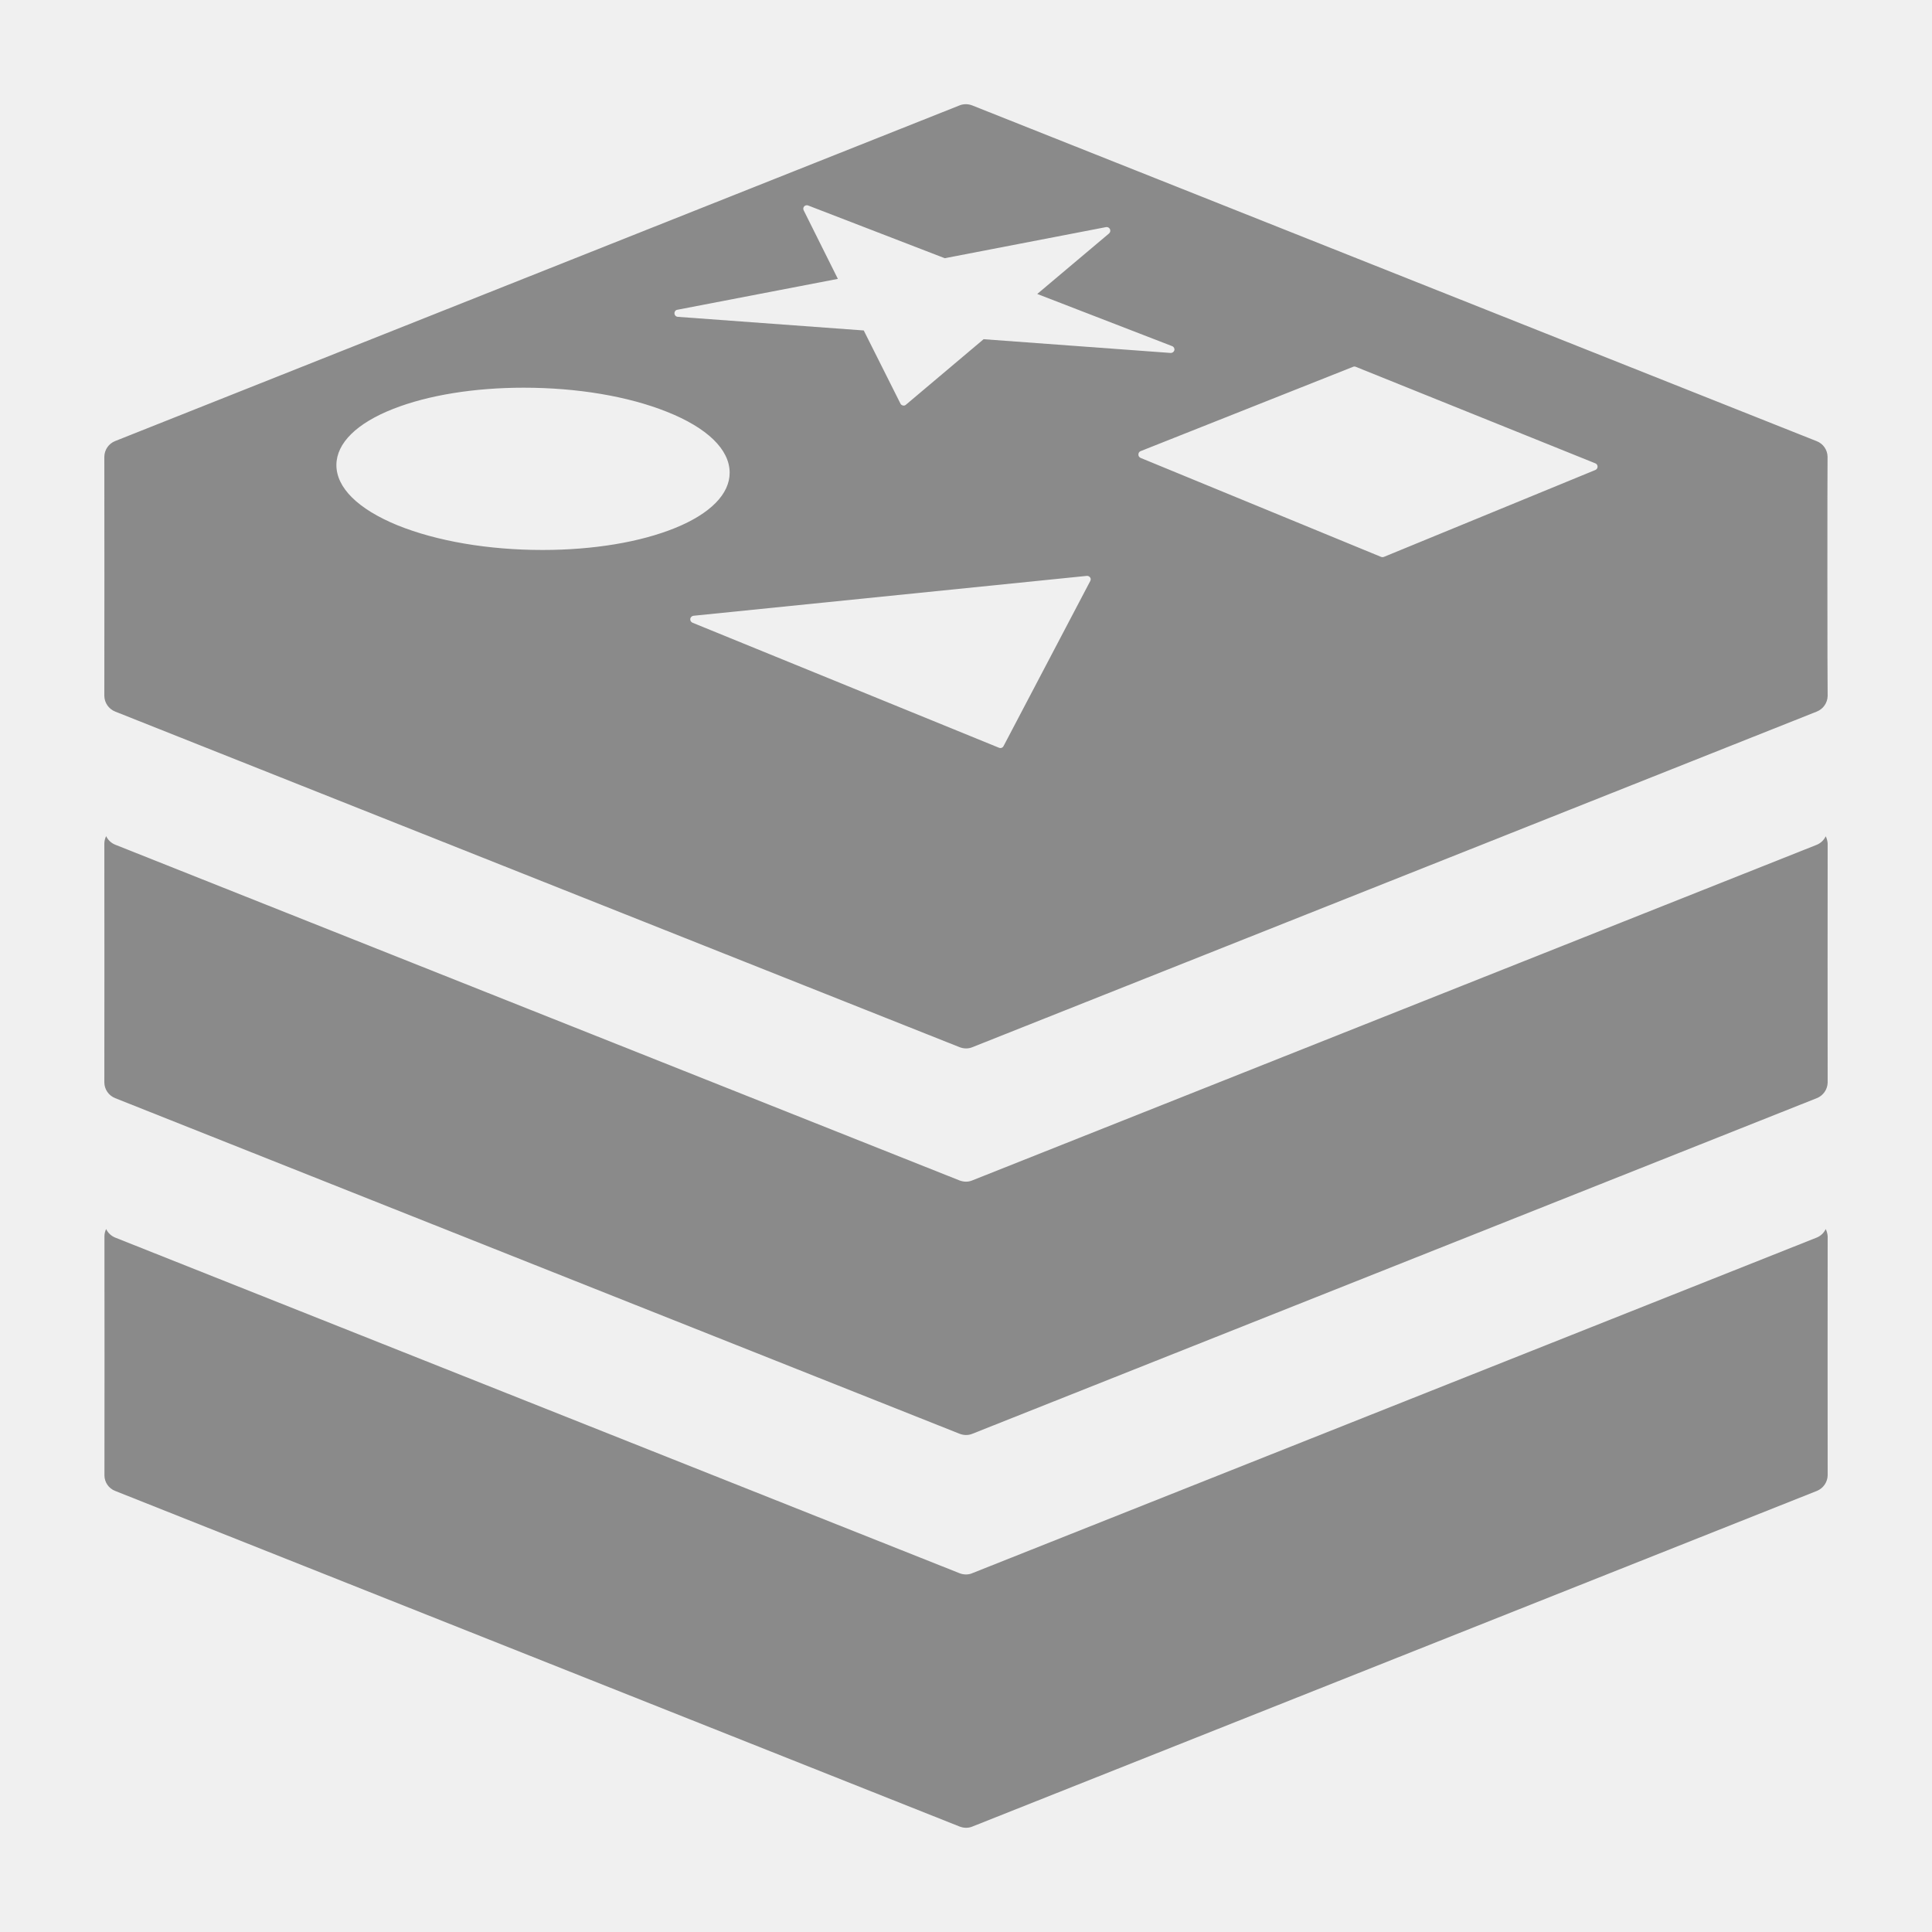
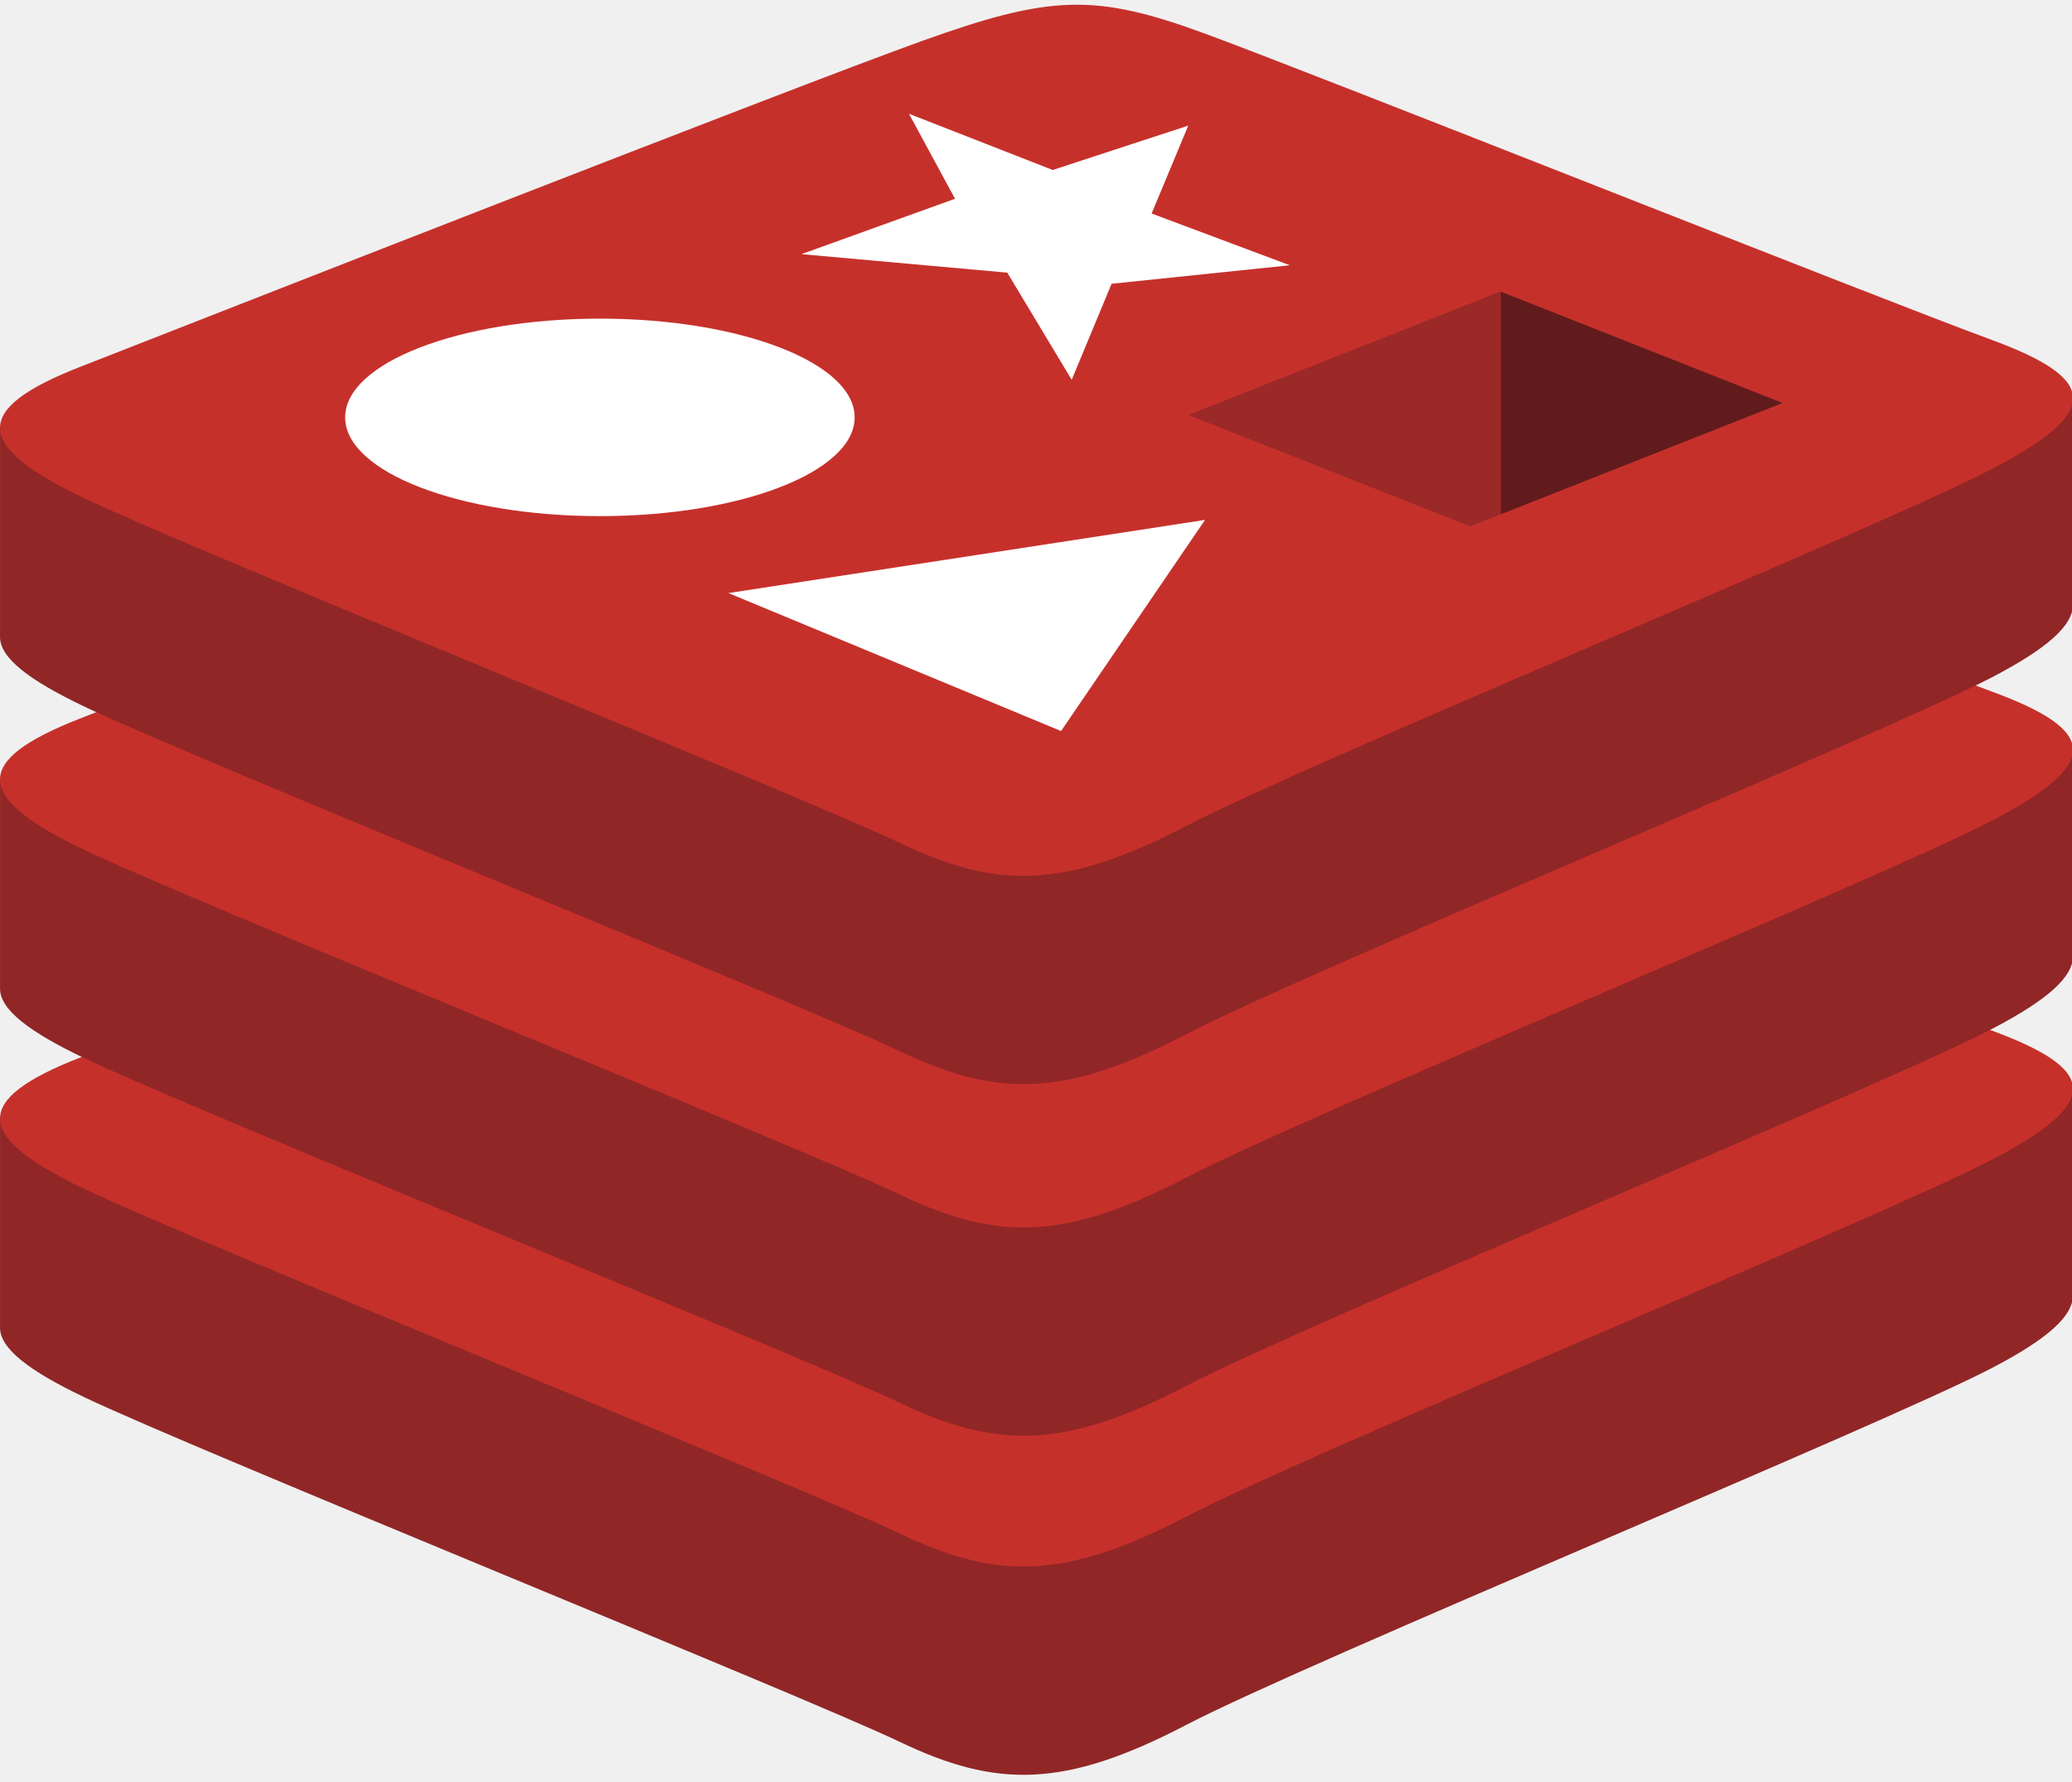
- <svg xmlns="http://www.w3.org/2000/svg" t="1554089201926" class="icon" style="" viewBox="0 0 1024 1024" version="1.1" p-id="2021" width="32" height="32">
+ <svg xmlns="http://www.w3.org/2000/svg" t="1556616130139" class="icon" style="" viewBox="0 0 1191 1024" version="1.1" p-id="2470" width="37.219" height="32">
  <defs>
    <style type="text/css" />
  </defs>
-   <path d="M967.67 651.423a8.996 8.996 0 0 1-4.762 4.511l-447.636 177.905c-1.029 0.461-2.176 0.66-3.328 0.66a9.523 9.523 0 0 1-3.364-0.66L61.03 655.933a9.047 9.047 0 0 1-4.772-4.511 8.694 8.694 0 0 0-0.901 3.814c0.056 3.661 0.056 123.121 0 126.725a8.858 8.858 0 0 0 5.678 8.259l447.626 177.905c1.029 0.374 2.191 0.64 3.343 0.64s2.319-0.2 3.338-0.64l447.631-177.905a9.155 9.155 0 0 0 5.729-8.259c-0.051-3.666-0.051-123.131 0-126.725a10.501 10.501 0 0 0-1.034-3.814z" fill="#8a8a8a" p-id="2022" />
-   <path d="M967.67 443.249a9.052 9.052 0 0 1-4.762 4.511l-447.636 177.9a8.397 8.397 0 0 1-3.328 0.645c-1.167 0-2.34-0.271-3.364-0.645L61.03 447.693a9.088 9.088 0 0 1-4.772-4.511 9.144 9.144 0 0 0-0.957 3.804c0.051 3.681 0.051 123.136 0 126.74 0.051 3.681 2.299 6.948 5.729 8.31l447.626 177.91c1.029 0.384 2.191 0.635 3.343 0.635s2.319-0.195 3.338-0.635l447.631-177.91a9.119 9.119 0 0 0 5.729-8.243c-0.051-3.681-0.051-123.131 0-126.735a10.158 10.158 0 0 0-1.029-3.809z" fill="#8a8a8a" p-id="2023" />
-   <path d="M968.643 242.084a8.991 8.991 0 0 0-5.734-8.243L515.277 55.864a9.518 9.518 0 0 0-3.328-0.635c-1.167 0-2.34 0.2-3.364 0.635L61.03 233.769a9.093 9.093 0 0 0-5.734 8.315c0.051 3.681 0.051 123.136 0 126.74a9.114 9.114 0 0 0 5.734 8.315l447.626 177.91c1.024 0.384 2.191 0.635 3.338 0.635s2.319-0.189 3.338-0.635l447.626-177.91a9.129 9.129 0 0 0 5.734-8.243c-0.174-3.676-0.174-123.131-0.051-126.812zM358.973 164.188l85.115-16.379-18.12-36.337a1.843 1.843 0 0 1 0.287-2.12 1.966 1.966 0 0 1 2.053-0.445L500.736 136.858l85.494-16.486a1.935 1.935 0 0 1 2.048 1.024 1.946 1.946 0 0 1-0.435 2.319l-38.083 32.092 71.506 27.653a1.894 1.894 0 0 1 1.172 2.176 1.935 1.935 0 0 1-2.002 1.434l-99.103-7.286-41.17 34.724a1.731 1.731 0 0 1-1.239 0.466c-0.123 0-0.246 0-0.389-0.072a1.741 1.741 0 0 1-1.275-0.973l-19.456-38.779-98.575-7.224a1.874 1.874 0 0 1-1.746-1.807c-0.046-0.973 0.584-1.802 1.49-1.93zM287.519 291.497c-28.8 0-56.115-4.69-76.938-13.128-20.874-8.576-32.353-19.922-32.282-31.969 0.072-11.535 10.757-22.098 30.162-29.701 18.365-7.219 42.849-11.213 69.069-11.213 28.283 0 55.281 4.511 75.909 12.759 21.443 8.509 33.239 19.968 33.295 32.215 0.067 11.361-10.23 21.796-28.913 29.384-18.504 7.532-43.448 11.653-70.303 11.653z m290.345 16.435l-45.962 87.506a1.833 1.833 0 0 1-1.664 1.044c-0.266 0-0.456-0.072-0.701-0.138L367.017 330.045a1.997 1.997 0 0 1-1.162-2.074 1.997 1.997 0 0 1 1.7-1.603l208.492-21.14a1.951 1.951 0 0 1 1.751 0.855c0.389 0.502 0.389 1.285 0.067 1.848z m267.699-58.824l-112.108 46.07c-0.266 0.067-0.445 0.118-0.701 0.118-0.266 0-0.512-0.051-0.712-0.118l-127.565-52.506c-0.66-0.333-1.172-1.029-1.101-1.802 0-0.783 0.44-1.49 1.152-1.751l112.64-44.703a1.782 1.782 0 0 1 1.413 0l126.991 51.164a1.823 1.823 0 0 1 1.167 1.736 1.874 1.874 0 0 1-1.178 1.792z" fill="#8a8a8a" p-id="2024" />
+   <path d="M1144.888 786.353c-63.59 33.145-393.002 168.588-463.132 205.149-70.13 36.566-109.089 36.212-164.492 9.728-55.398-26.484-405.951-168.085-469.099-198.27C16.608 787.88 0.009 775.145 0.009 763.117v-120.441s456.378-99.351 530.055-125.784c73.672-26.433 99.235-27.387 161.932-4.422 62.706 22.975 437.611 90.615 499.577 113.31l-0.028 118.737c0.009 11.906-14.289 24.967-46.657 41.835" fill="#912626" p-id="2471" />
+   <path d="M1144.865 666.624c-63.586 33.131-392.988 168.578-463.118 205.135-70.125 36.571-109.084 36.212-164.482 9.728-55.403-26.466-405.942-168.09-469.085-198.256-63.144-30.185-64.465-50.958-2.439-75.245 62.026-24.297 410.643-161.071 484.329-187.504 73.672-26.424 99.23-27.387 161.927-4.413 62.701 22.966 390.139 153.297 452.096 175.988 61.98 22.719 64.358 41.425 0.773 74.566" fill="#C6302B" p-id="2472" />
+   <path d="M1144.888 591.472c-63.59 33.15-393.002 168.588-463.132 205.163-70.13 36.552-109.089 36.198-164.492 9.714-55.403-26.47-405.951-168.085-469.099-198.27C16.608 592.998 0.009 580.282 0.009 568.25V447.795s456.378-99.347 530.055-125.78c73.672-26.433 99.235-27.392 161.932-4.422C754.707 340.564 1129.612 408.19 1191.573 430.89l-0.028 118.751c0.009 11.902-14.289 24.962-46.657 41.83" fill="#912626" p-id="2473" />
+   <path d="M1144.865 471.743c-63.586 33.14-392.988 168.578-463.118 205.149-70.125 36.557-109.084 36.198-164.482 9.714-55.403-26.466-405.942-168.085-469.085-198.256-63.144-30.175-64.465-50.953-2.439-75.25C107.767 388.817 456.388 252.034 530.069 225.606c73.672-26.429 99.23-27.387 161.927-4.417 62.701 22.966 390.139 153.288 452.096 175.988 61.98 22.714 64.358 41.425 0.773 74.566" fill="#C6302B" p-id="2474" />
+   <path d="M1144.888 389.367c-63.59 33.14-393.002 168.588-463.132 205.163-70.13 36.557-109.089 36.198-164.492 9.714-55.403-26.47-405.951-168.09-469.099-198.26C16.608 390.889 0.009 378.168 0.009 366.15v-120.46s456.378-99.342 530.055-125.77c73.672-26.438 99.235-27.387 161.932-4.422C754.707 138.468 1129.612 206.094 1191.573 228.794l-0.028 118.747c0.009 11.892-14.289 24.953-46.657 41.826" fill="#912626" p-id="2475" />
+   <path d="M1144.865 269.638c-63.586 33.14-392.988 168.588-463.118 205.144-70.125 36.557-109.084 36.198-164.482 9.728C461.866 458.026 111.323 316.416 48.184 286.241-14.964 256.07-16.281 235.287 45.74 210.995 107.767 186.708 456.388 49.943 530.069 23.505c73.672-26.433 99.23-27.383 161.927-4.413 62.701 22.97 390.139 153.293 452.096 175.993 61.98 22.696 64.358 41.411 0.773 74.552" fill="#C6302B" p-id="2476" />
+   <path d="M741.399 152.469l-102.447 10.636-22.933 55.184-37.041-61.58-118.295-10.631 88.269-31.832-26.484-48.863 82.641 32.321 77.908-25.507-21.057 50.525 79.439 29.747m-131.496 267.72L418.709 340.89l273.967-42.054-82.772 121.353m-265.076-237.047c80.873 0 146.432 25.414 146.432 56.758 0 31.353-65.559 56.762-146.432 56.762s-146.432-25.414-146.432-56.762c0-31.344 65.559-56.758 146.432-56.758" fill="#FFFFFF" p-id="2477" />
+   <path d="M862.473 167.554l162.146 64.074-162.006 64.014-0.14-128.093" fill="#621B1C" p-id="2478" />
+   <path d="M683.087 238.513l179.386-70.959 0.14 128.088-17.59 6.879-161.936-64.009" fill="#9A2928" p-id="2479" />
</svg>
